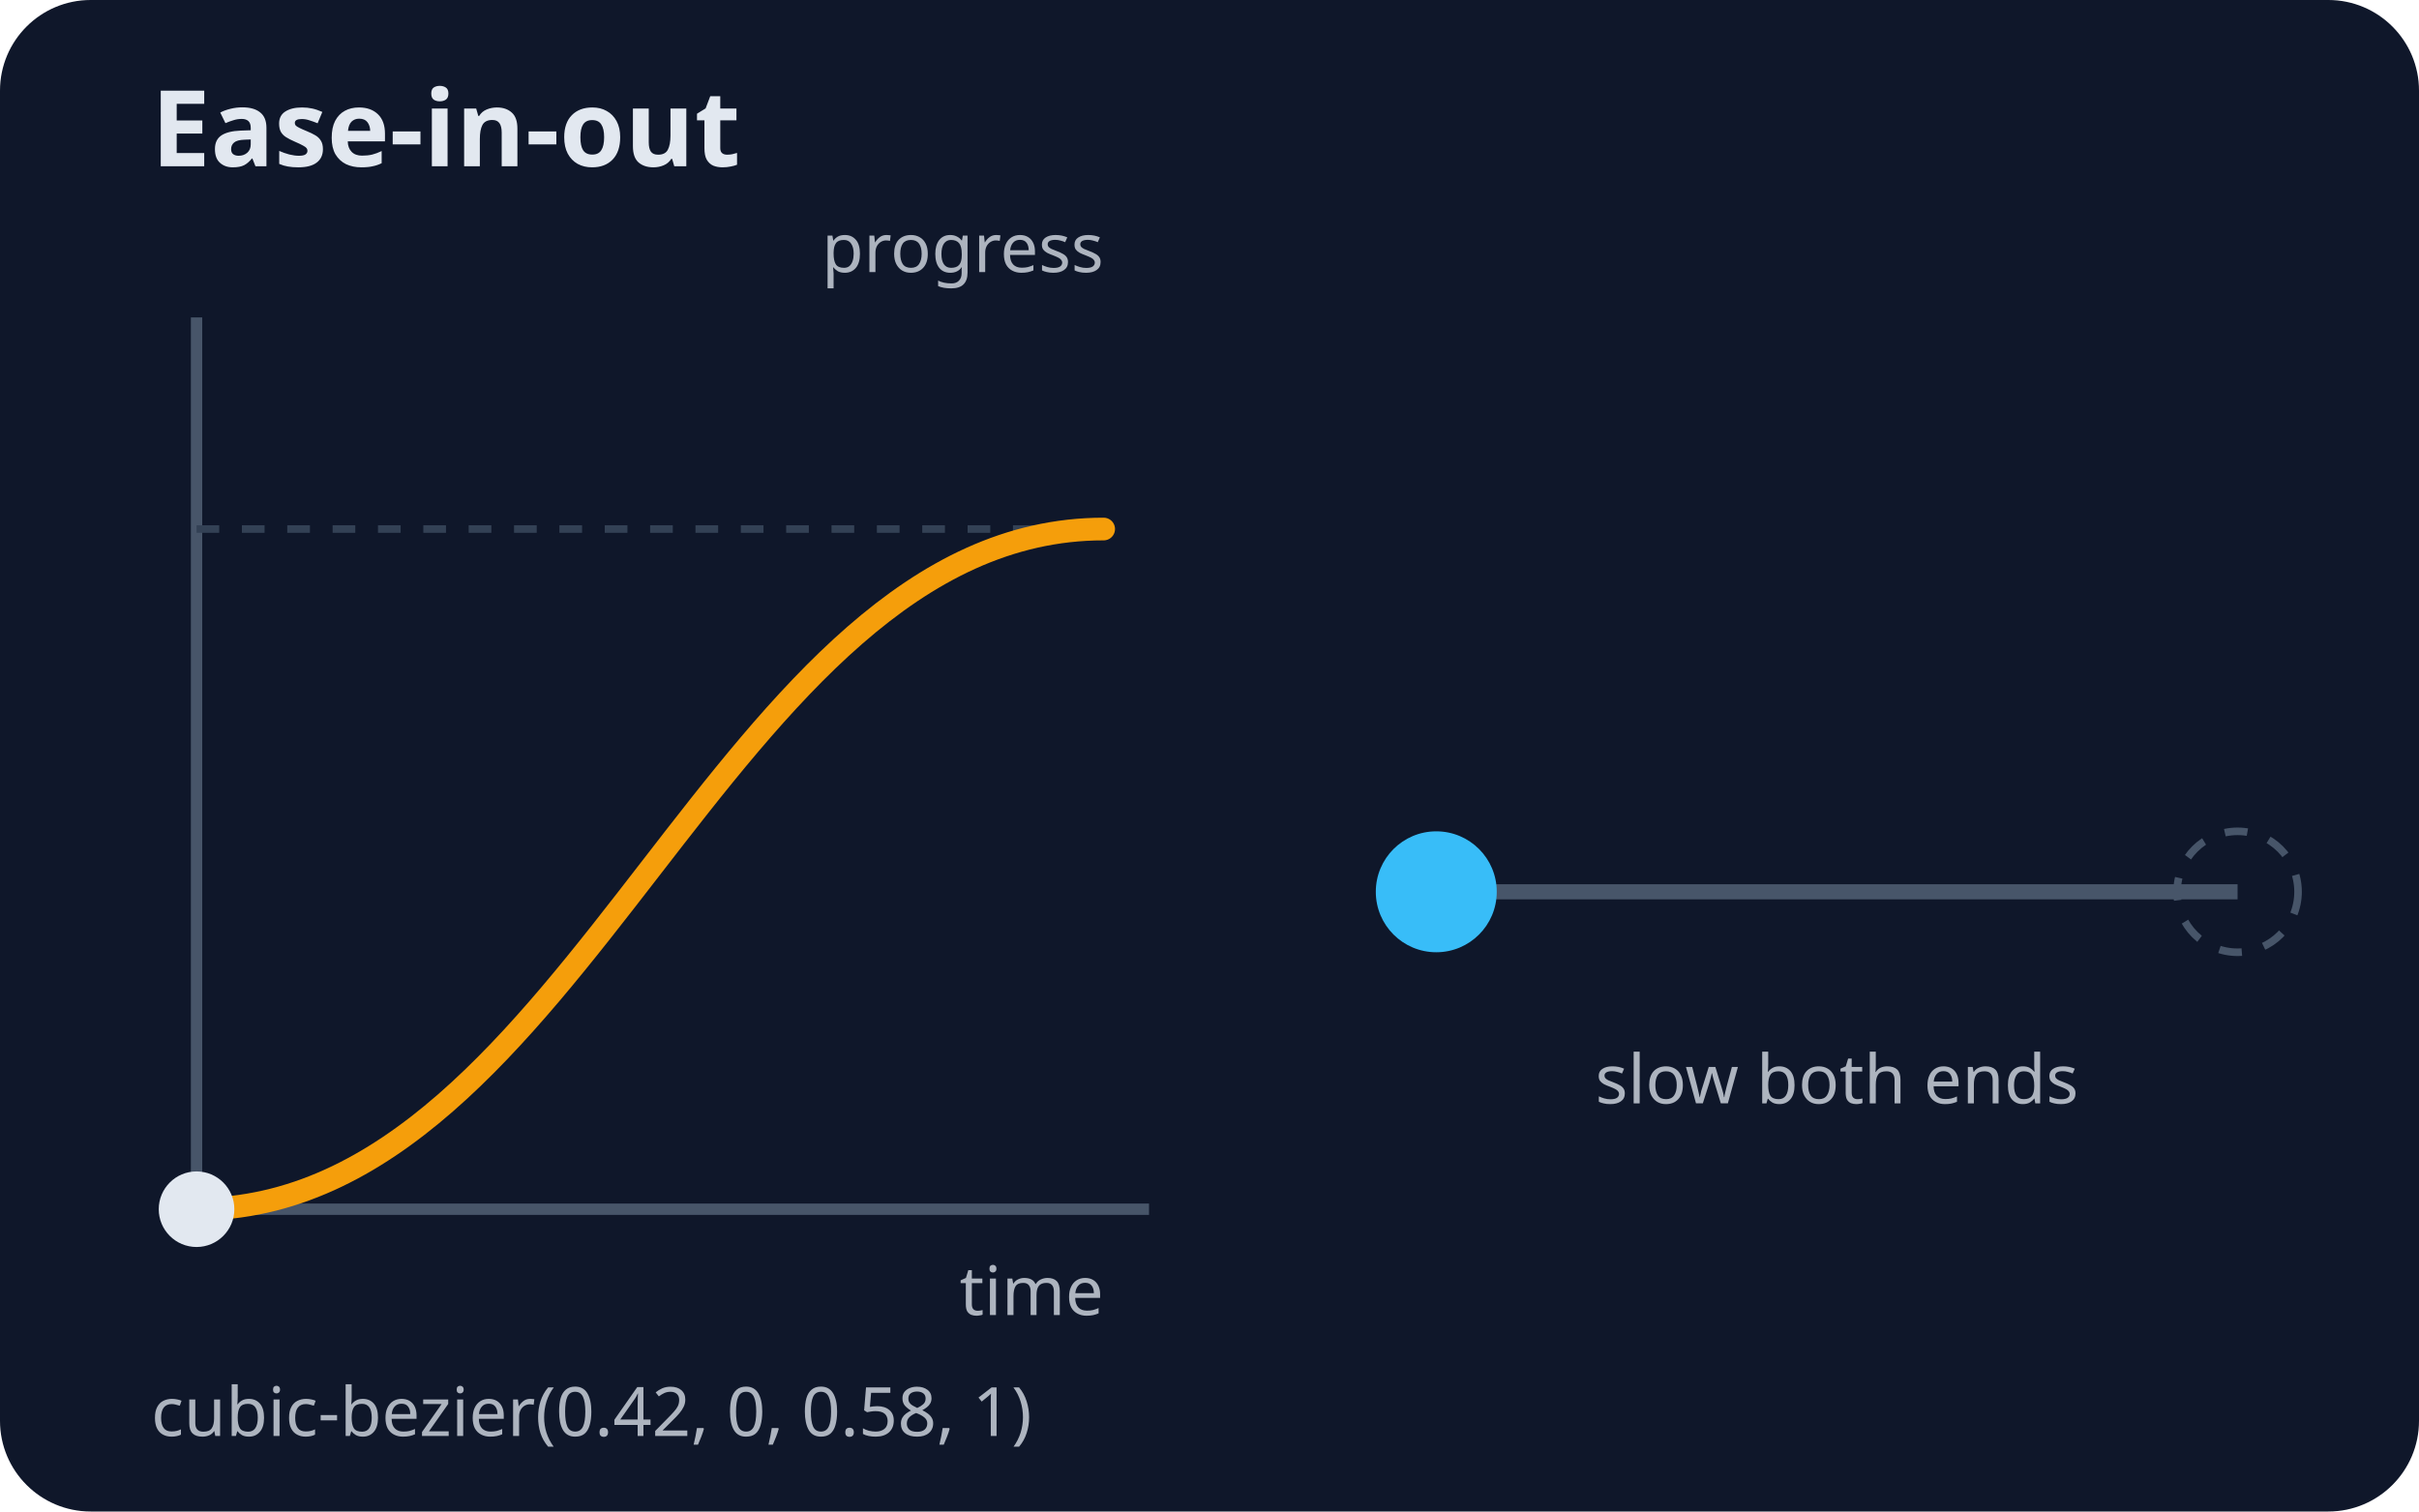
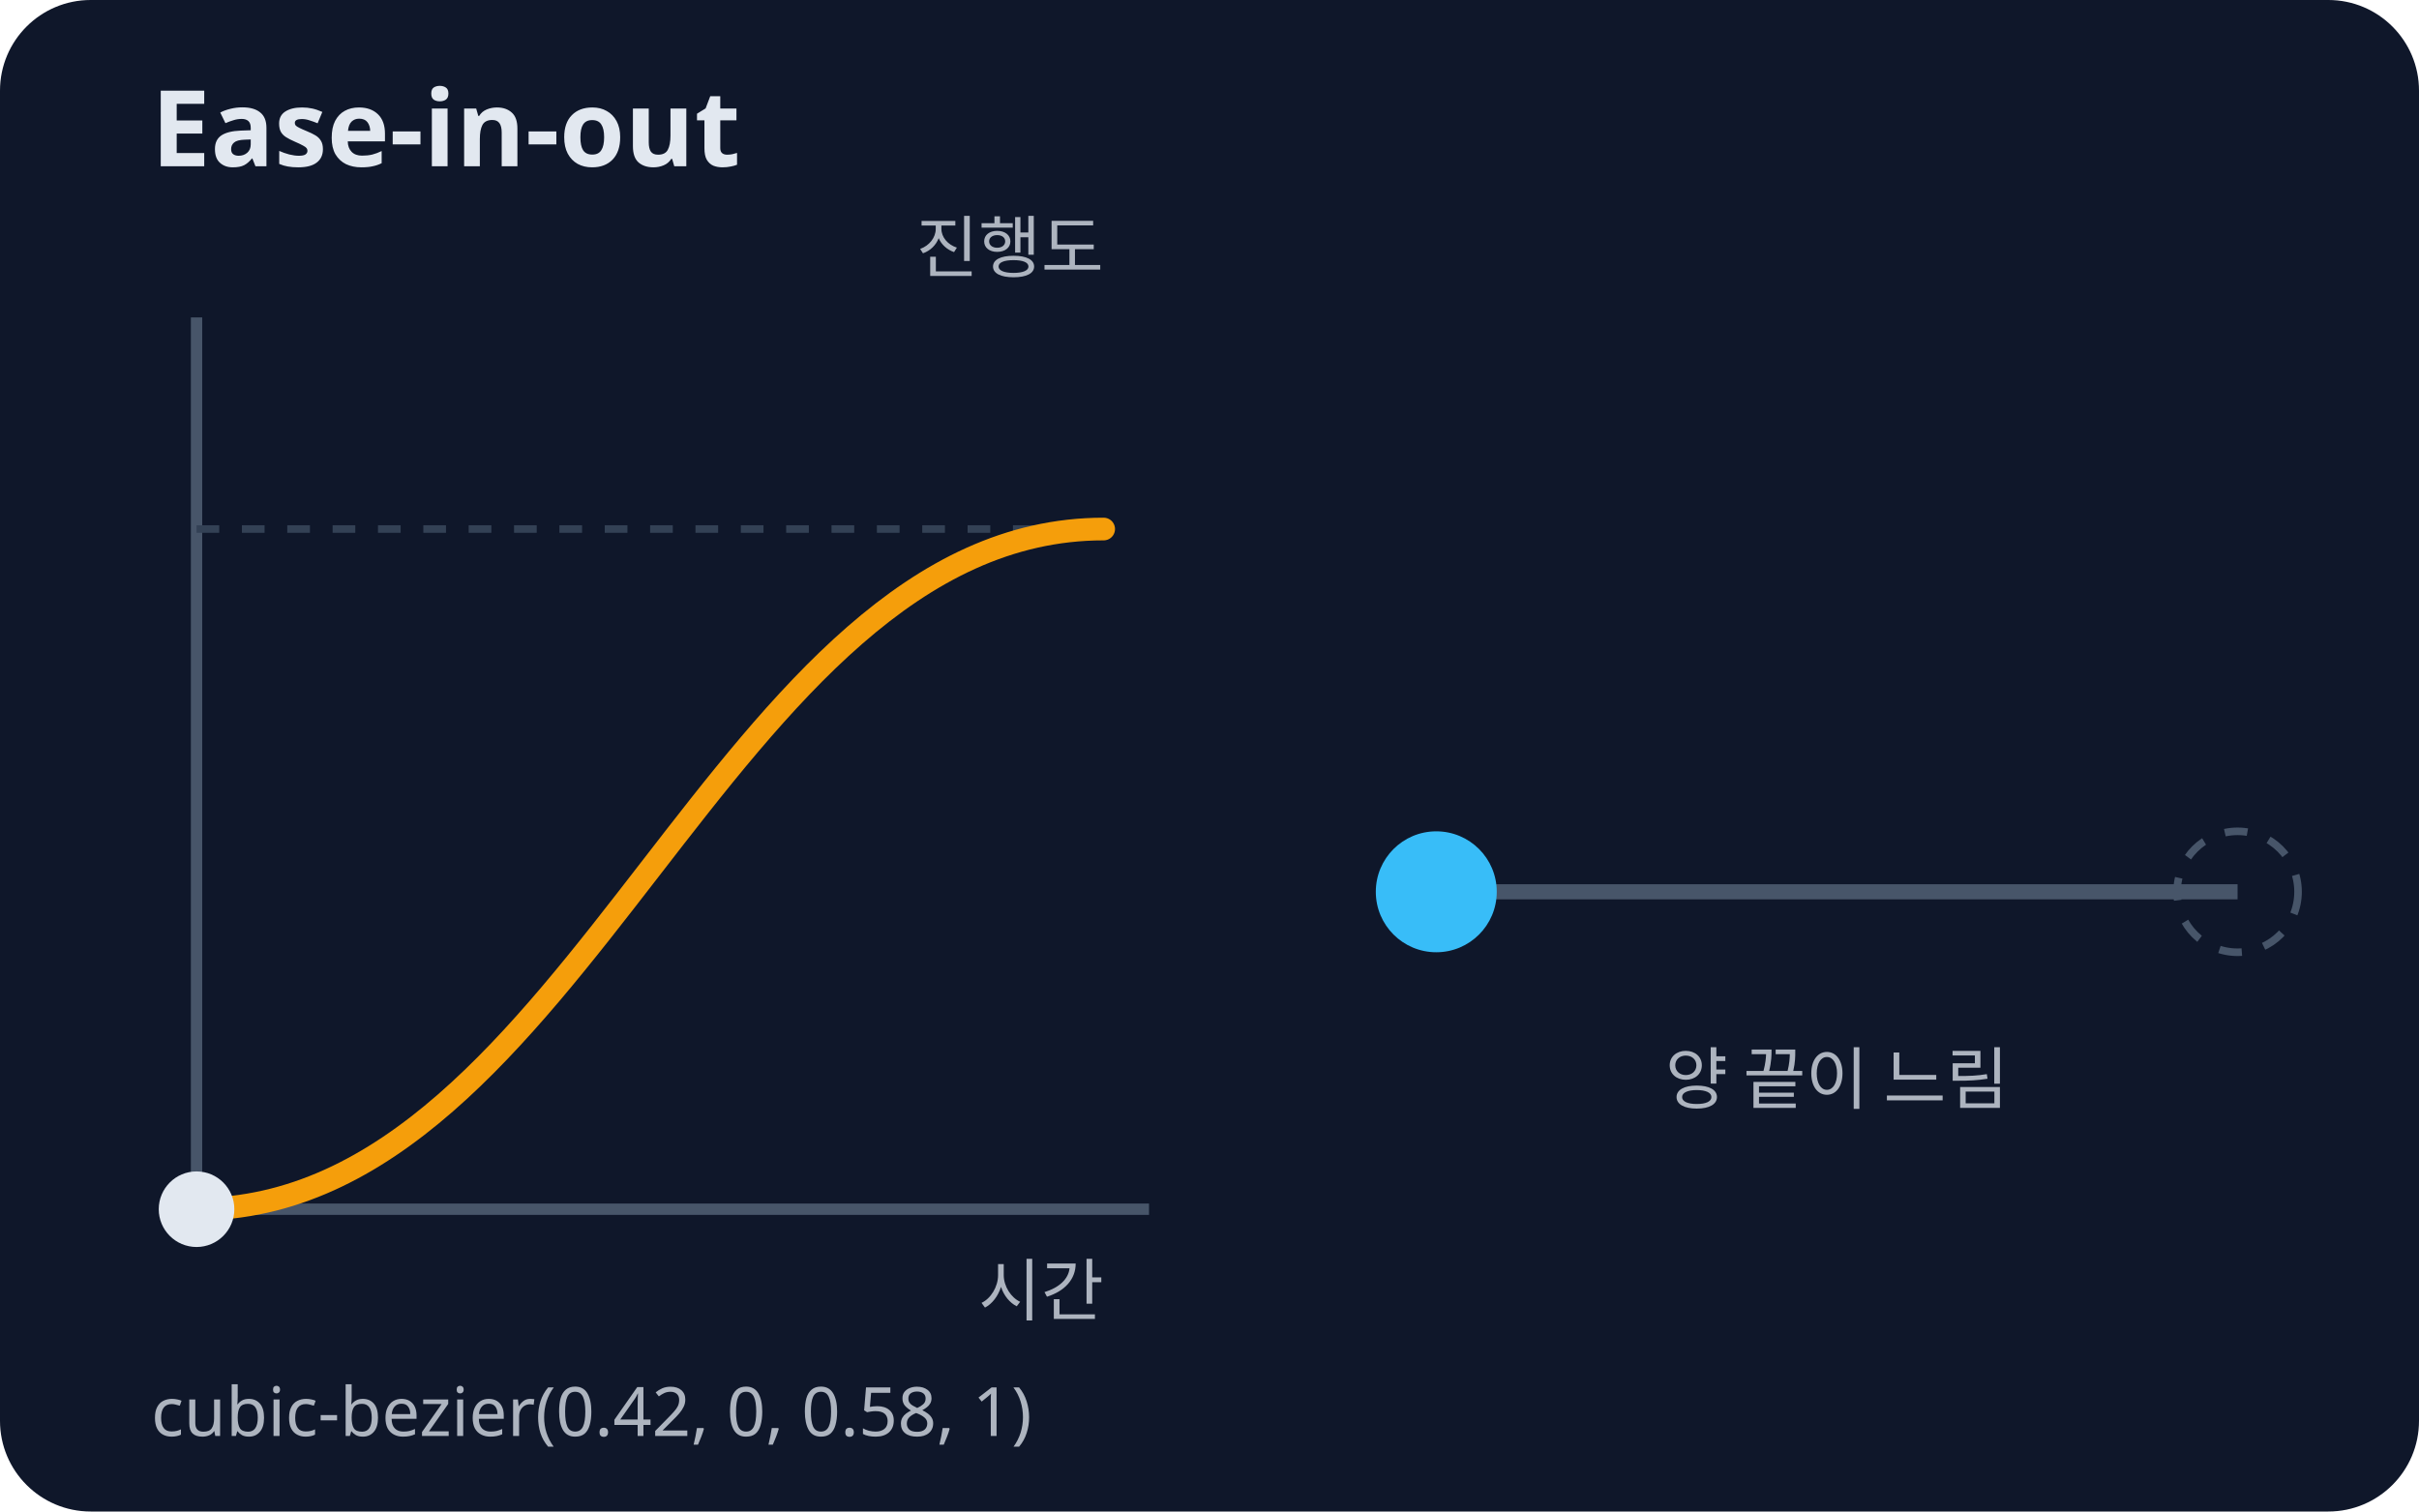
- <svg xmlns="http://www.w3.org/2000/svg" viewBox="0 0 320 200" role="img" aria-label="Ease-in-out easing">
+ <svg xmlns="http://www.w3.org/2000/svg" viewBox="0 0 320 200" role="img" aria-label="이즈인아웃 이징: 양 끝이 느림">
  <style>text{font-family:system-ui,sans-serif;fill:#e2e8f0;font-size:11px}.t{font-size:14px;font-weight:700}.s{font-size:9px;opacity:.75}.m{font-size:10px;opacity:.85}.c{text-anchor:middle}.e{text-anchor:end}.mk{animation:mk 2.8s linear infinite}@keyframes mk{0.00%{transform:translate(0.0px,-0.0px)}1.88%{transform:translate(3.8px,-0.2px)}3.75%{transform:translate(7.5px,-0.7px)}5.62%{transform:translate(11.2px,-1.6px)}7.50%{transform:translate(15.0px,-2.8px)}9.38%{transform:translate(18.8px,-4.4px)}11.25%{transform:translate(22.5px,-6.4px)}13.12%{transform:translate(26.2px,-8.8px)}15.00%{transform:translate(30.0px,-11.6px)}16.88%{transform:translate(33.8px,-14.8px)}18.75%{transform:translate(37.5px,-18.3px)}20.62%{transform:translate(41.2px,-22.2px)}22.50%{transform:translate(45.0px,-26.3px)}24.38%{transform:translate(48.8px,-30.8px)}26.25%{transform:translate(52.5px,-35.4px)}28.12%{transform:translate(56.2px,-40.2px)}30.00%{transform:translate(60.0px,-45.0px)}31.88%{transform:translate(63.8px,-49.8px)}33.75%{transform:translate(67.5px,-54.6px)}35.62%{transform:translate(71.2px,-59.2px)}37.50%{transform:translate(75.0px,-63.7px)}39.38%{transform:translate(78.8px,-67.8px)}41.25%{transform:translate(82.5px,-71.7px)}43.12%{transform:translate(86.2px,-75.2px)}45.00%{transform:translate(90.0px,-78.4px)}46.88%{transform:translate(93.8px,-81.2px)}48.75%{transform:translate(97.5px,-83.6px)}50.62%{transform:translate(101.2px,-85.6px)}52.50%{transform:translate(105.0px,-87.2px)}54.38%{transform:translate(108.8px,-88.4px)}56.25%{transform:translate(112.5px,-89.3px)}58.12%{transform:translate(116.2px,-89.8px)}60.00%{transform:translate(120.0px,-90.0px)}100%{transform:translate(120px,-90px)}}.tr{animation:tr 2.8s infinite}@keyframes tr{0%{transform:translateX(0);animation-timing-function:cubic-bezier(0.42,0,0.58,1)}60%{transform:translateX(106px)}100%{transform:translateX(106px)}}@media (prefers-reduced-motion: reduce){*{animation:none!important;transition:none!important}}</style>
  <rect width="320" height="200" rx="12" fill="#0f172a" />
  <text class="t" x="20" y="22">Ease-in-out</text>
-   <text class="s e" x="146" y="36">progress</text>
+   <text class="s e" x="146" y="36">진행도</text>
  <line x1="26" y1="160" x2="152" y2="160" stroke="#475569" stroke-width="1.5" />
  <line x1="26" y1="160" x2="26" y2="42" stroke="#475569" stroke-width="1.5" />
  <line x1="26" y1="70" x2="146" y2="70" stroke="#334155" stroke-dasharray="3 3" />
-   <text class="s e" x="146" y="174">time</text>
+   <text class="s e" x="146" y="174">시간</text>
  <path d="M26 160 C76.4 160.0 95.6 70.0 146 70" fill="none" stroke="#f59e0b" stroke-width="3" stroke-linecap="round" />
  <circle class="mk" cx="26" cy="160" r="5" fill="#e2e8f0" />
  <line x1="190" y1="118" x2="296" y2="118" stroke="#475569" stroke-width="2" />
  <circle cx="296" cy="118" r="8" fill="none" stroke="#475569" stroke-dasharray="3 3" />
  <circle class="tr" cx="190" cy="118" r="8" fill="#38bdf8" />
-   <text class="s c" x="243" y="146">slow both ends</text>
+   <text class="s c" x="243" y="146">양 끝이 느림</text>
  <text class="s" x="20" y="190">cubic-bezier(0.42, 0, 0.58, 1)</text>
</svg>
